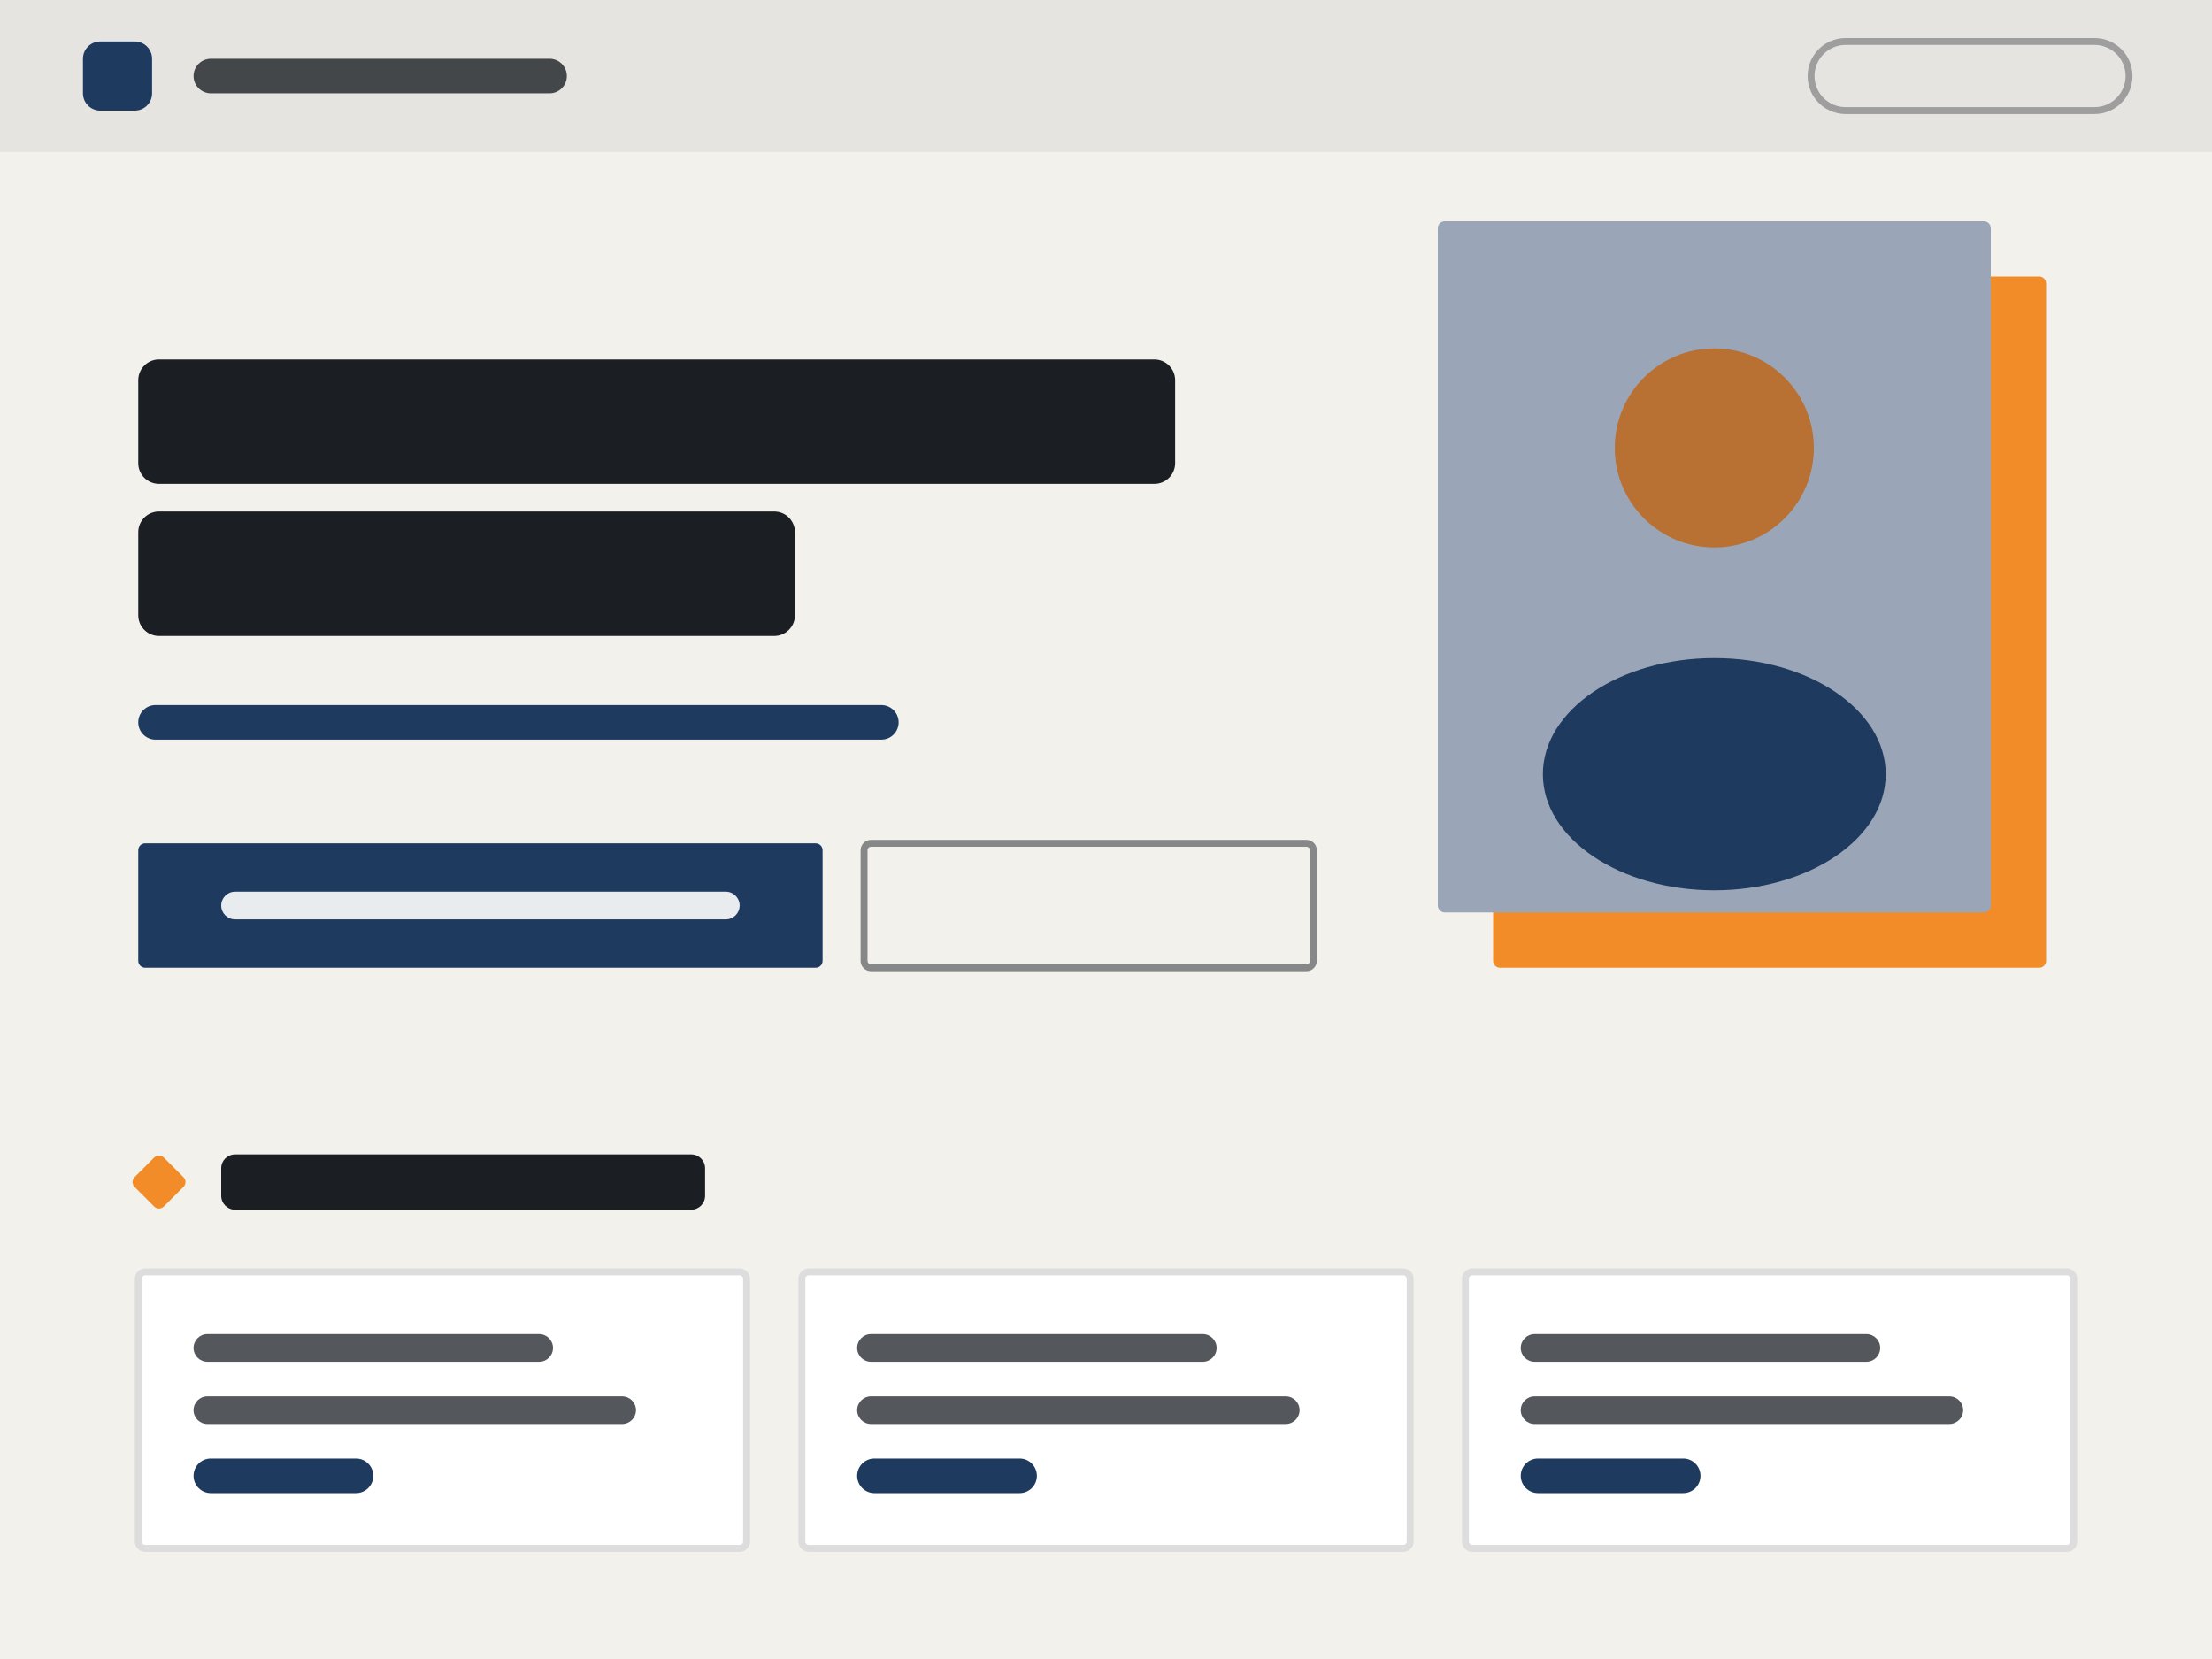
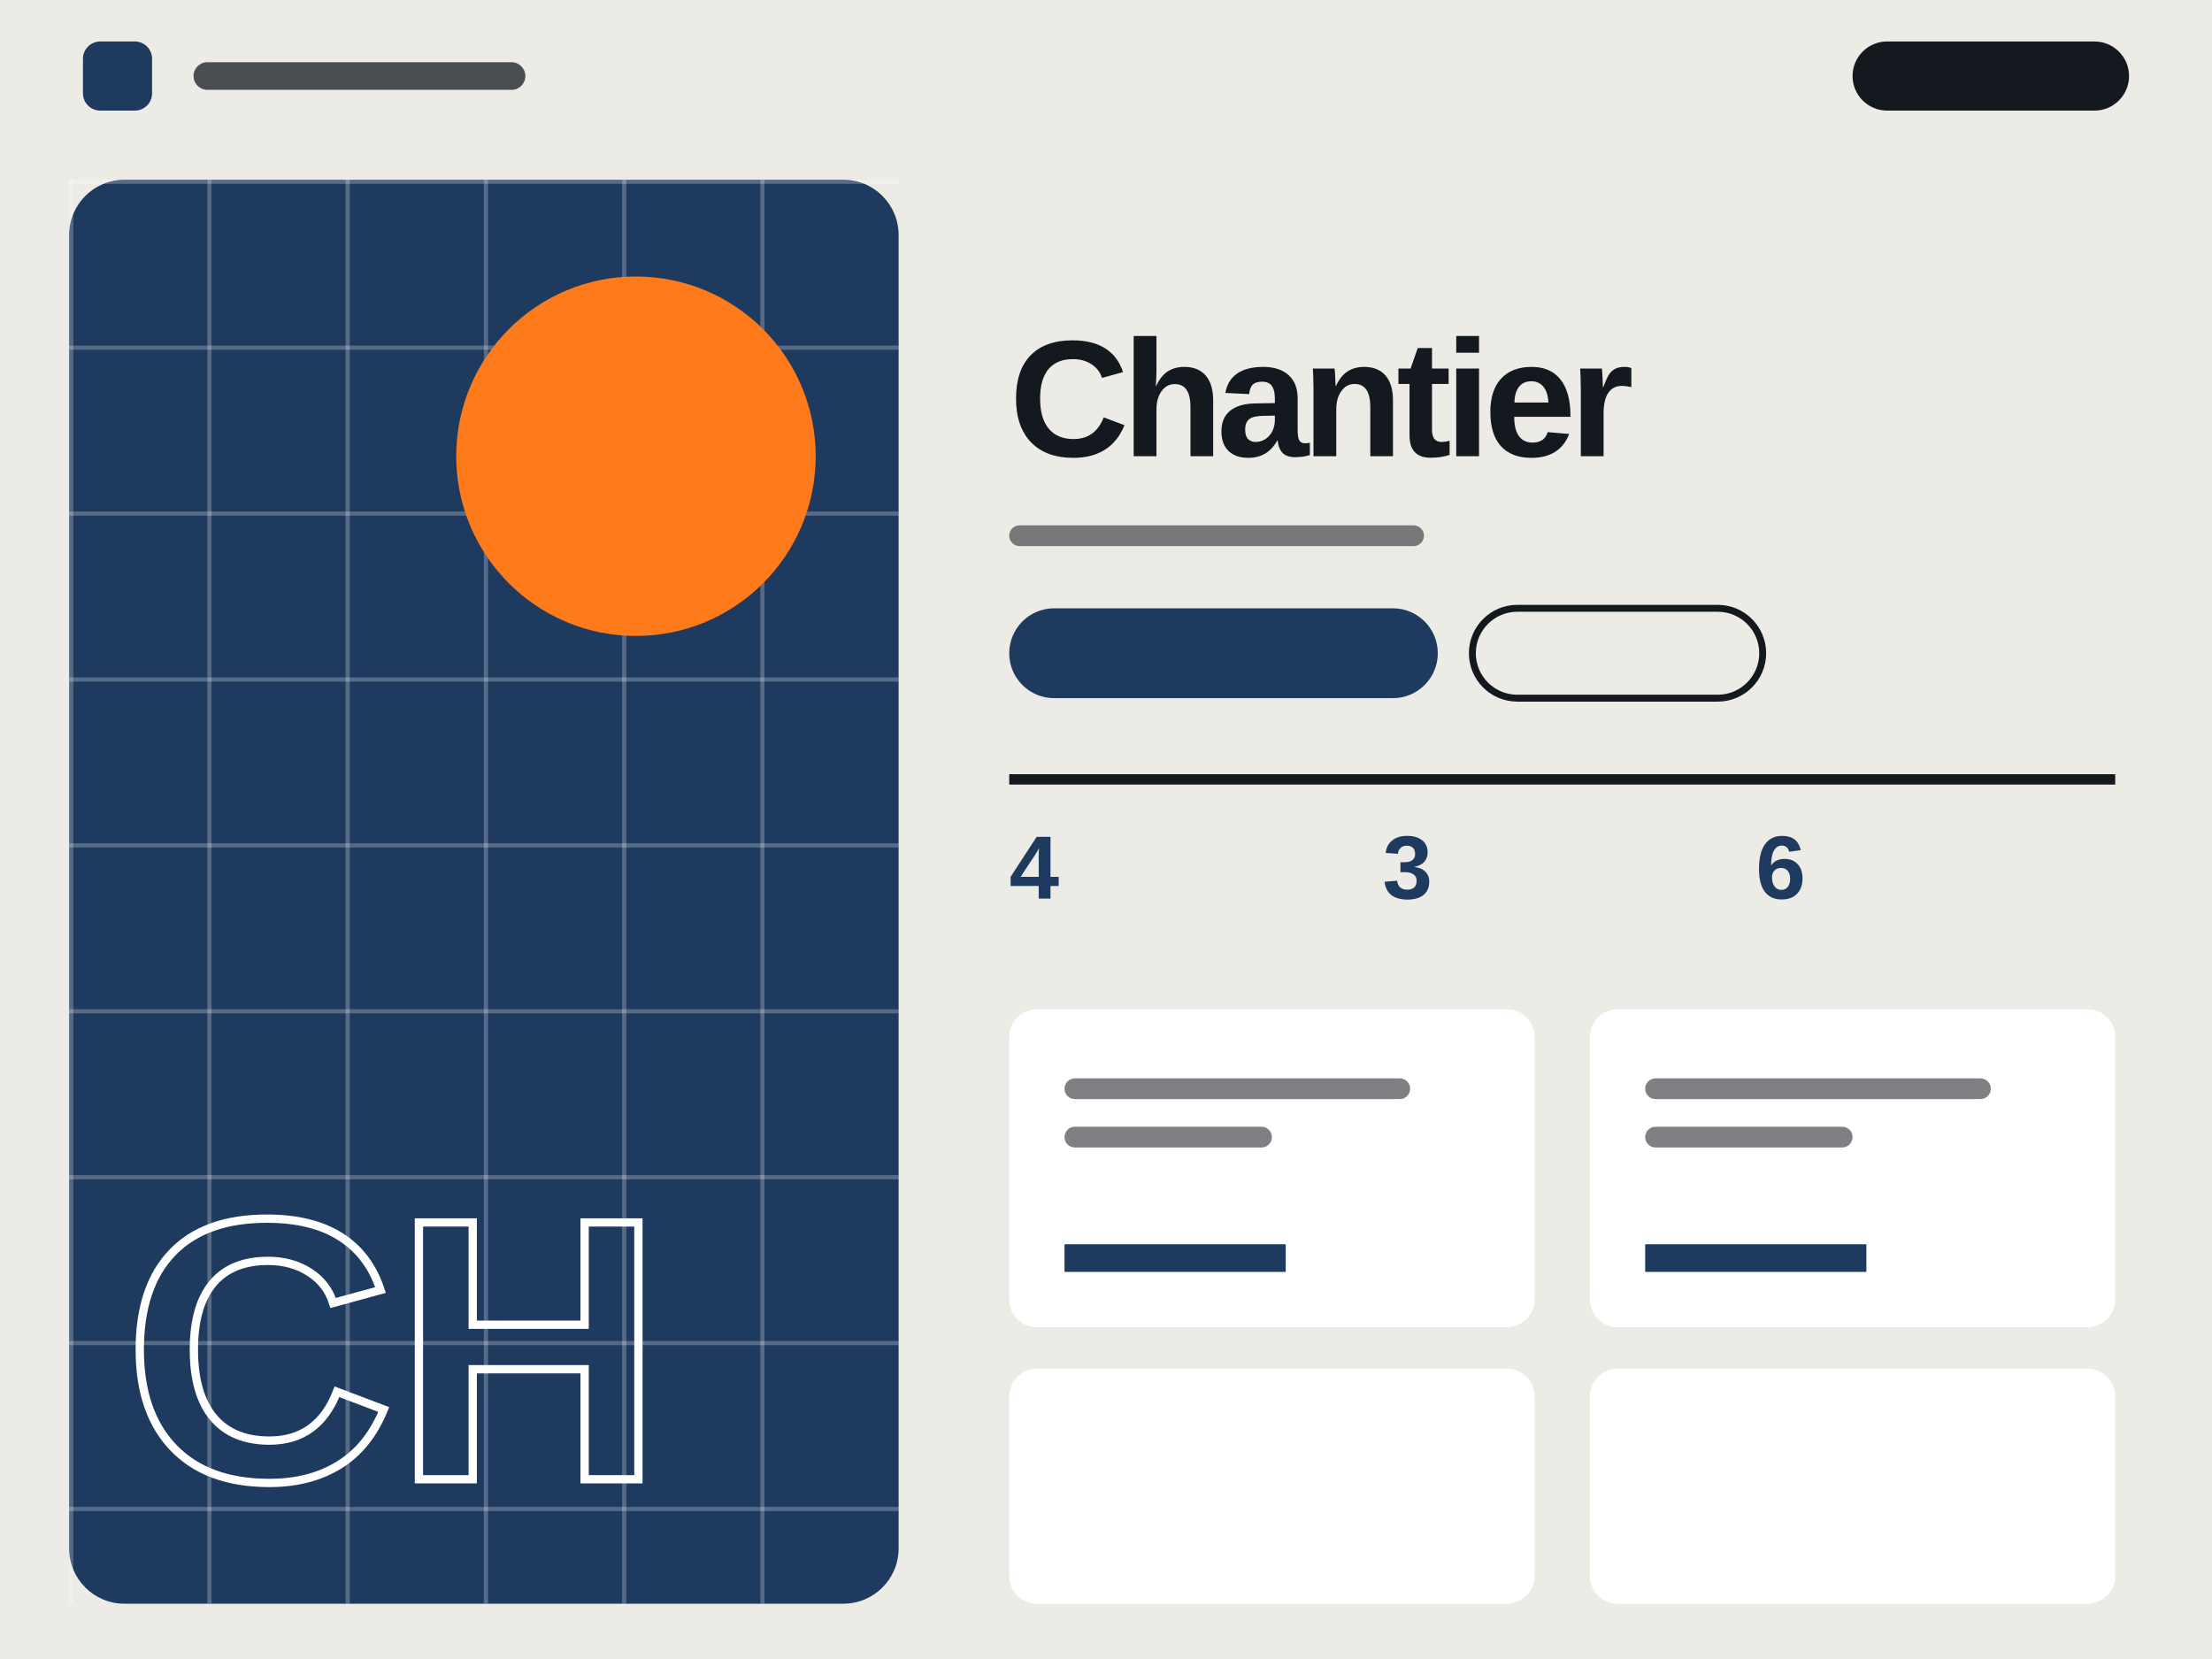
<svg xmlns="http://www.w3.org/2000/svg" viewBox="0 0 320 240" width="320" height="240" role="img" aria-label="Chantier">
-   <rect width="320" height="240" fill="#F3F1EC" />
-   <rect width="320" height="22" fill="#E6E4E0" />
-   <rect x="12" y="6" width="10" height="10" rx="2.5" fill="#1F3A5F" />
-   <rect x="28" y="8.5" width="54" height="5" rx="2.5" fill="#1B1F24" opacity=".8" />
-   <rect x="262" y="6" width="46" height="10" rx="5" fill="none" stroke="#1B1F24" stroke-opacity=".35" />
-   <rect x="216" y="40" width="80" height="100" rx="1" fill="#F28C28" />
-   <defs>
-     <clipPath id="c2487240">
-       <rect x="208" y="32" width="80" height="100.0" rx="1" />
-     </clipPath>
-   </defs>
-   <rect x="208" y="32" width="80" height="100.0" rx="1" fill="#9AA6B7" />
-   <g clip-path="url(#c2487240)">
-     <circle cx="248" cy="64.8" r="14.4" fill="#B97033" />
-     <ellipse cx="248" cy="112.0" rx="24.8" ry="16.8" fill="#1F3A5F" />
-   </g>
-   <rect x="20" y="52" width="150" height="18" rx="3" fill="#1B1F24" />
-   <rect x="20" y="74" width="95" height="18" rx="3" fill="#1B1F24" />
-   <rect x="20" y="102" width="110" height="5" rx="2.5" fill="#1F3A5F" opacity="1" />
-   <rect x="20" y="122" width="99" height="18" rx="1" fill="#1F3A5F" />
-   <rect x="32" y="129" width="75" height="4" rx="2" fill="#FFFFFF" opacity=".9" />
-   <rect x="125" y="122" width="65" height="18" rx="1" fill="none" stroke="#1B1F24" stroke-opacity=".5" />
-   <rect x="20" y="168" width="6" height="6" rx="1" fill="#F28C28" transform="rotate(45 23 171)" />
-   <rect x="32" y="167" width="70" height="8" rx="2" fill="#1B1F24" />
-   <rect x="20" y="184" width="88" height="40" rx="1" fill="#FFFFFF" stroke="#DDDDDE" />
-   <rect x="28" y="193" width="52" height="4" rx="2" fill="#1B1F24" opacity="0.75" />
-   <rect x="28" y="202" width="64" height="4" rx="2" fill="#1B1F24" opacity="0.75" />
-   <rect x="28" y="211" width="26" height="5" rx="2.5" fill="#1F3A5F" />
-   <rect x="116" y="184" width="88" height="40" rx="1" fill="#FFFFFF" stroke="#DDDDDE" />
-   <rect x="124" y="193" width="52" height="4" rx="2" fill="#1B1F24" opacity="0.75" />
-   <rect x="124" y="202" width="64" height="4" rx="2" fill="#1B1F24" opacity="0.75" />
-   <rect x="124" y="211" width="26" height="5" rx="2.5" fill="#1F3A5F" />
-   <rect x="212" y="184" width="88" height="40" rx="1" fill="#FFFFFF" stroke="#DDDDDE" />
-   <rect x="220" y="193" width="52" height="4" rx="2" fill="#1B1F24" opacity="0.75" />
-   <rect x="220" y="202" width="64" height="4" rx="2" fill="#1B1F24" opacity="0.75" />
-   <rect x="220" y="211" width="26" height="5" rx="2.5" fill="#1F3A5F" />
+   <rect x="0" y="0" width="320" height="240" fill="#EDEBE6" />
+   <rect x="0" y="0" width="320" height="22" fill="#EDEBE6" />
+   <rect x="12" y="6" width="10" height="10" fill="#1F3A5F" rx="2.5" />
+   <rect x="28" y="9" width="48" height="4" fill="#14181F" rx="2" opacity=".75" />
+   <rect x="268" y="6" width="40" height="10" fill="#14181F" rx="5" />
+   <rect x="10" y="26" width="120" height="206" fill="#1F3A5F" rx="8" />
+   <rect x="10" y="26" width="0.6" height="206" fill="#FFFFFF" opacity=".25" />
+   <rect x="30" y="26" width="0.6" height="206" fill="#FFFFFF" opacity=".25" />
+   <rect x="50" y="26" width="0.6" height="206" fill="#FFFFFF" opacity=".25" />
+   <rect x="70" y="26" width="0.6" height="206" fill="#FFFFFF" opacity=".25" />
+   <rect x="90" y="26" width="0.6" height="206" fill="#FFFFFF" opacity=".25" />
+   <rect x="110" y="26" width="0.6" height="206" fill="#FFFFFF" opacity=".25" />
+   <rect x="10" y="26" width="120" height="0.6" fill="#FFFFFF" opacity=".25" />
+   <rect x="10" y="50" width="120" height="0.6" fill="#FFFFFF" opacity=".25" />
+   <rect x="10" y="74" width="120" height="0.6" fill="#FFFFFF" opacity=".25" />
+   <rect x="10" y="98" width="120" height="0.6" fill="#FFFFFF" opacity=".25" />
+   <rect x="10" y="122" width="120" height="0.6" fill="#FFFFFF" opacity=".25" />
+   <rect x="10" y="146" width="120" height="0.6" fill="#FFFFFF" opacity=".25" />
+   <rect x="10" y="170" width="120" height="0.6" fill="#FFFFFF" opacity=".25" />
+   <rect x="10" y="194" width="120" height="0.6" fill="#FFFFFF" opacity=".25" />
+   <rect x="10" y="218" width="120" height="0.6" fill="#FFFFFF" opacity=".25" />
+   <circle cx="92" cy="66" r="26" fill="#FF7A1A" />
+   <text x="18" y="214" font-size="54" fill="none" font-family="Archivo, Arial Black, Arial, sans-serif" font-weight="800" stroke="#FFFFFF" stroke-width="1.2">CH</text>
+   <text x="146" y="66" font-size="24" fill="#14181F" font-family="Archivo, Arial Black, Arial, sans-serif" font-weight="800" letter-spacing="-1">Chantier</text>
+   <rect x="146" y="76" width="60" height="3" fill="#14181F" rx="1.5" opacity=".55" />
+   <rect x="146" y="88" width="62" height="13" fill="#1F3A5F" rx="6.5" />
+   <rect x="213" y="88" width="42" height="13" fill="none" rx="6.5" stroke="#14181F" stroke-width="1" />
+   <rect x="146" y="112" width="160" height="1.5" fill="#14181F" />
+   <text x="146" y="130" font-size="13" fill="#1F3A5F" font-family="Archivo, Arial Black, Arial, sans-serif" font-weight="800">4</text>
+   <text x="200" y="130" font-size="13" fill="#1F3A5F" font-family="Archivo, Arial Black, Arial, sans-serif" font-weight="800">3</text>
+   <text x="254" y="130" font-size="13" fill="#1F3A5F" font-family="Archivo, Arial Black, Arial, sans-serif" font-weight="800">6</text>
+   <rect x="146" y="146" width="76" height="46" fill="#FFFFFF" rx="4" />
+   <rect x="230" y="146" width="76" height="46" fill="#FFFFFF" rx="4" />
+   <rect x="146" y="198" width="76" height="34" fill="#FFFFFF" rx="4" />
+   <rect x="230" y="198" width="76" height="34" fill="#FFFFFF" rx="4" />
+   <rect x="154" y="156" width="50" height="3" fill="#14181F" rx="1.5" opacity=".55" />
+   <rect x="154" y="163" width="30" height="3" fill="#14181F" rx="1.5" opacity=".55" />
+   <rect x="238" y="156" width="50" height="3" fill="#14181F" rx="1.5" opacity=".55" />
+   <rect x="238" y="163" width="30" height="3" fill="#14181F" rx="1.5" opacity=".55" />
+   <rect x="154" y="180" width="32" height="4" fill="#1F3A5F" />
+   <rect x="238" y="180" width="32" height="4" fill="#1F3A5F" />
</svg>
